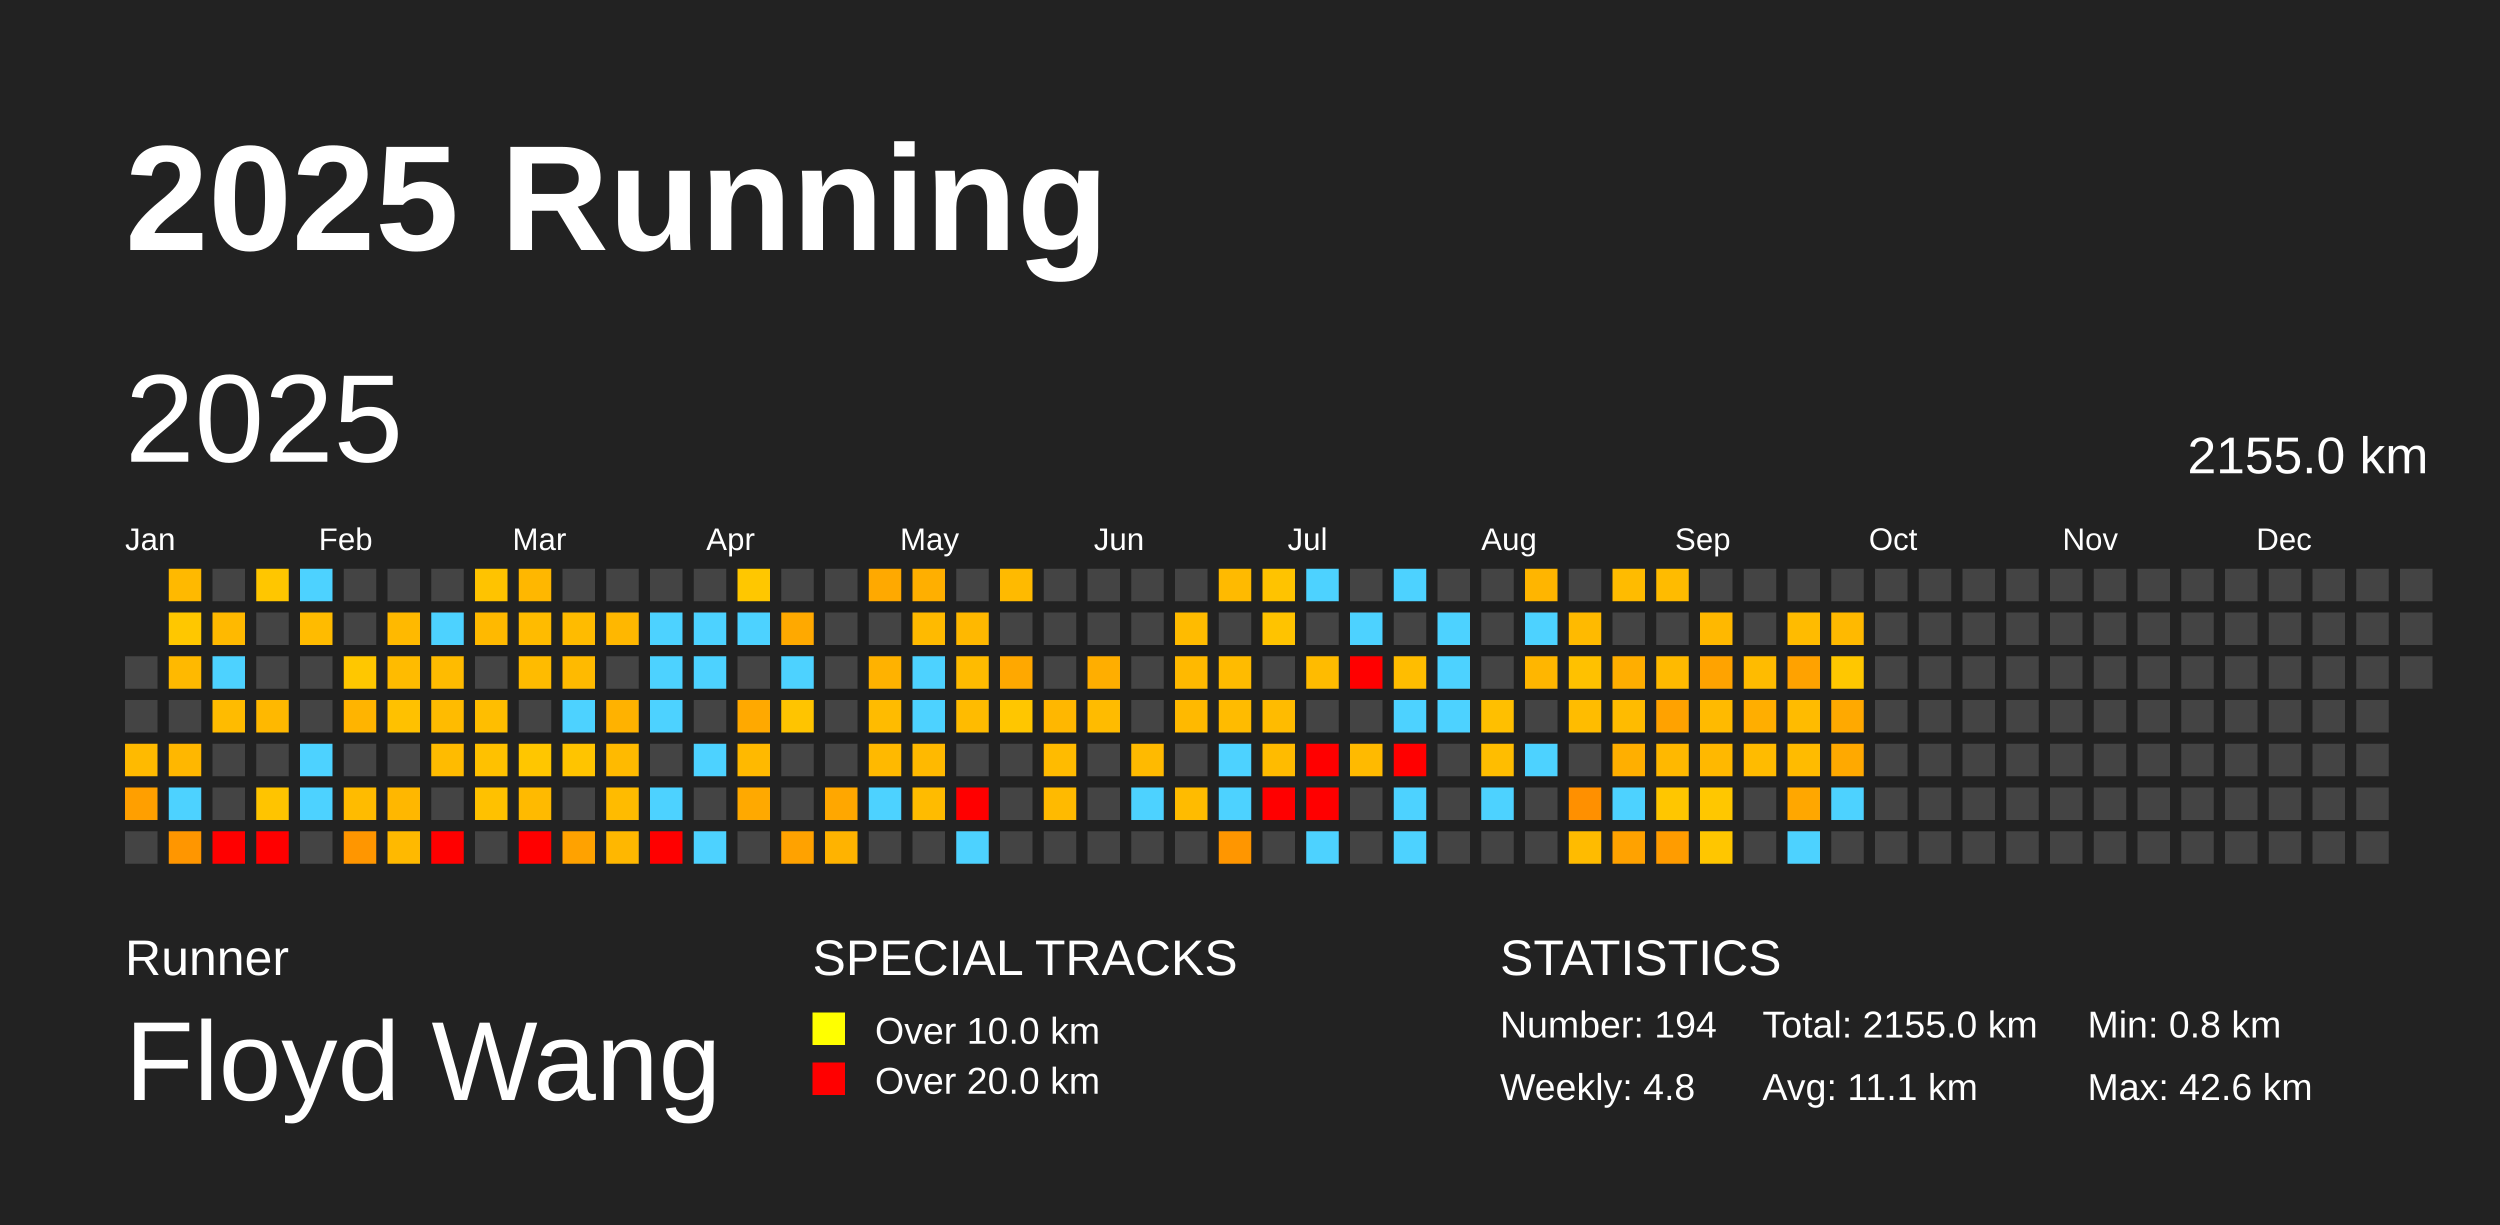
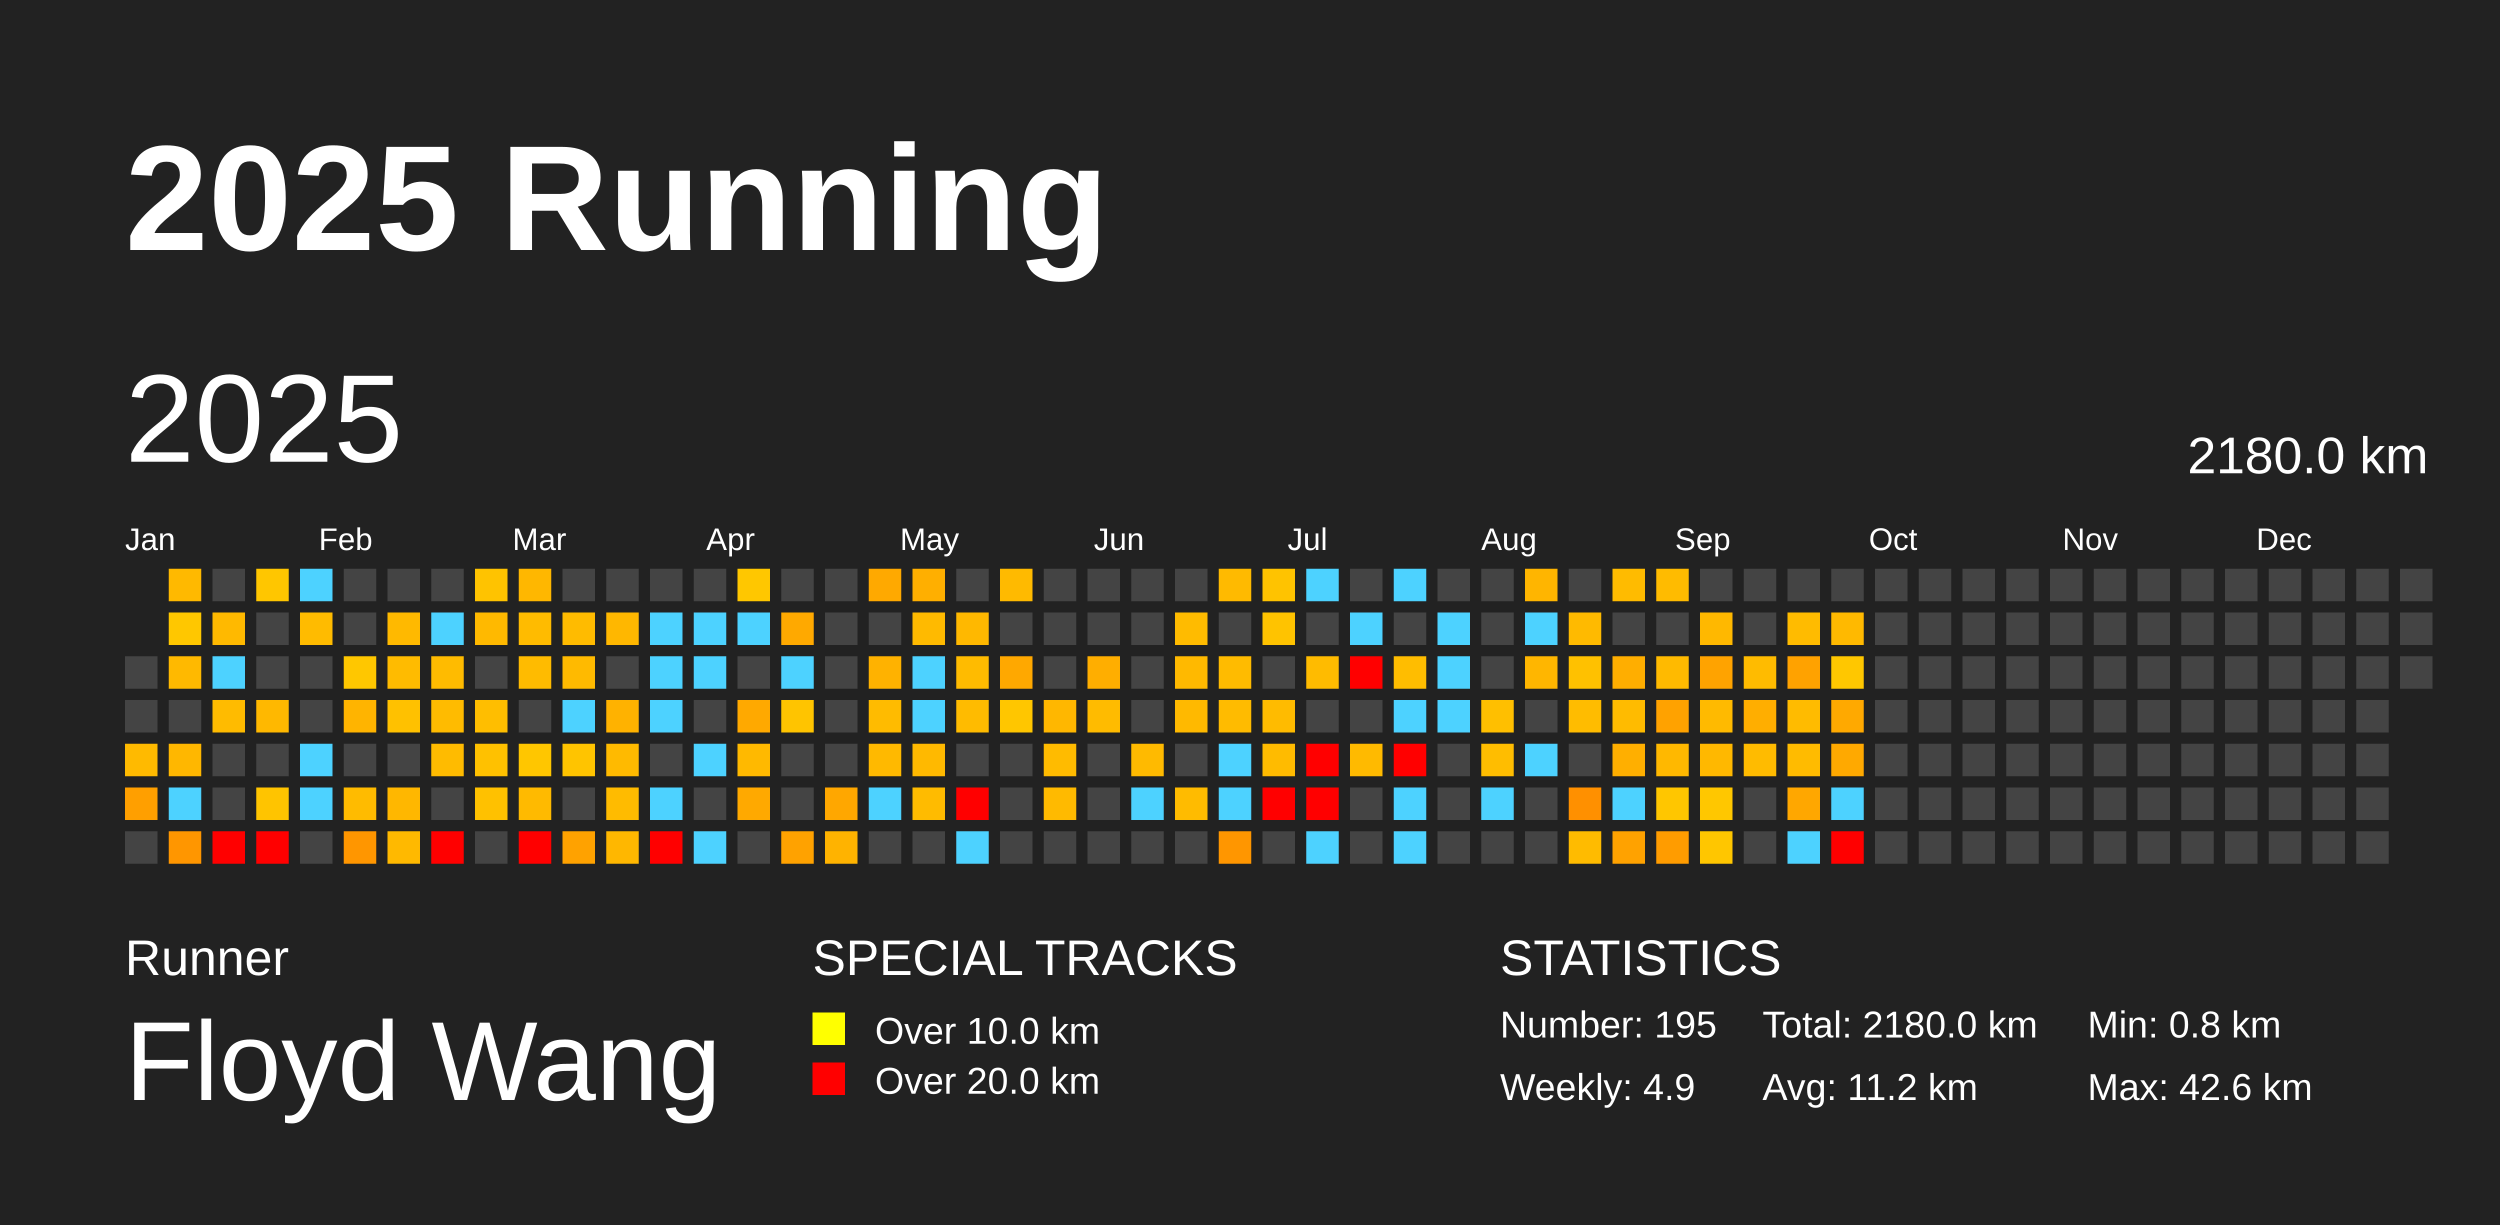
<svg xmlns="http://www.w3.org/2000/svg" baseProfile="full" height="98mm" version="1.1" viewBox="0,0,200,98" width="200mm">
  <defs />
  <rect fill="#222222" height="98" width="200" x="0" y="0" />
  <text fill="#FFFFFF" style="font-size:12px; font-family:Arial; font-weight:bold;" x="10" y="20">2025 Running</text>
  <text fill="#FFFFFF" style="font-size:4px; font-family:Arial" x="10" y="78">Runner</text>
  <text fill="#FFFFFF" style="font-size:9px; font-family:Arial" x="10" y="88">Floyd Wang</text>
  <text fill="#FFFFFF" style="font-size:4px; font-family:Arial" x="65" y="78">SPECIAL TRACKS</text>
  <rect fill="yellow" height="2.6" width="2.6" x="65" y="81" />
  <text fill="#FFFFFF" style="font-size:3px; font-family:Arial" x="70" y="83.5">Over 10.0 km</text>
  <rect fill="red" height="2.6" width="2.6" x="65" y="85" />
  <text fill="#FFFFFF" style="font-size:3px; font-family:Arial" x="70" y="87.5">Over 20.0 km</text>
  <text fill="#FFFFFF" style="font-size:4px; font-family:Arial" x="120" y="78">STATISTICS</text>
-   <text fill="#FFFFFF" style="font-size:3px; font-family:Arial" x="120" y="83">Number: 194</text>
-   <text fill="#FFFFFF" style="font-size:3px; font-family:Arial" x="120" y="88">Weekly: 4.8</text>
-   <text fill="#FFFFFF" style="font-size:3px; font-family:Arial" x="141" y="83">Total: 2155.0 km</text>
-   <text fill="#FFFFFF" style="font-size:3px; font-family:Arial" x="141" y="88">Avg: 11.1 km</text>
+   <text fill="#FFFFFF" style="font-size:3px; font-family:Arial" x="120" y="83">Number: 195</text>
+   <text fill="#FFFFFF" style="font-size:3px; font-family:Arial" x="120" y="88">Weekly: 4.9</text>
+   <text fill="#FFFFFF" style="font-size:3px; font-family:Arial" x="141" y="83">Total: 2180.0 km</text>
+   <text fill="#FFFFFF" style="font-size:3px; font-family:Arial" x="141" y="88">Avg: 11.2 km</text>
  <text fill="#FFFFFF" style="font-size:3px; font-family:Arial" x="167" y="83">Min: 0.8 km</text>
  <text fill="#FFFFFF" style="font-size:3px; font-family:Arial" x="167" y="88">Max: 42.6 km</text>
  <text dominant-baseline="hanging" fill="#FFFFFF" style="font-size:10.0px; font-family:Arial;" x="10" y="30">2025</text>
-   <text dominant-baseline="hanging" fill="#FFFFFF" style="font-size:4.125px; font-family:Arial;" x="175" y="35">2155.0 km</text>
+   <text dominant-baseline="hanging" fill="#FFFFFF" style="font-size:4.125px; font-family:Arial;" x="175" y="35">2180.0 km</text>
  <text fill="#FFFFFF" style="font-size:2.5px; font-family:Arial" x="10.0" y="44">Jan</text>
  <text fill="#FFFFFF" style="font-size:2.5px; font-family:Arial" x="25.5" y="44">Feb</text>
  <text fill="#FFFFFF" style="font-size:2.5px; font-family:Arial" x="41.0" y="44">Mar</text>
  <text fill="#FFFFFF" style="font-size:2.5px; font-family:Arial" x="56.5" y="44">Apr</text>
  <text fill="#FFFFFF" style="font-size:2.5px; font-family:Arial" x="72.0" y="44">May</text>
  <text fill="#FFFFFF" style="font-size:2.5px; font-family:Arial" x="87.5" y="44">Jun</text>
  <text fill="#FFFFFF" style="font-size:2.5px; font-family:Arial" x="103.0" y="44">Jul</text>
  <text fill="#FFFFFF" style="font-size:2.5px; font-family:Arial" x="118.5" y="44">Aug</text>
  <text fill="#FFFFFF" style="font-size:2.5px; font-family:Arial" x="134.0" y="44">Sep</text>
  <text fill="#FFFFFF" style="font-size:2.5px; font-family:Arial" x="149.5" y="44">Oct</text>
  <text fill="#FFFFFF" style="font-size:2.5px; font-family:Arial" x="165.0" y="44">Nov</text>
  <text fill="#FFFFFF" style="font-size:2.5px; font-family:Arial" x="180.5" y="44">Dec</text>
  <rect fill="#444444" height="2.6" width="2.6" x="10.0" y="52.5" />
  <rect fill="#444444" height="2.6" width="2.6" x="10.0" y="56.0" />
  <rect fill="#ffba00" height="2.6" width="2.6" x="10.0" y="59.5" />
  <rect fill="#ff9f00" height="2.6" width="2.6" x="10.0" y="63.0" />
  <rect fill="#444444" height="2.6" width="2.6" x="10.0" y="66.5" />
  <rect fill="#ffb900" height="2.6" width="2.6" x="13.5" y="45.5" />
  <rect fill="#ffc700" height="2.6" width="2.6" x="13.5" y="49.0" />
  <rect fill="#ffb900" height="2.6" width="2.6" x="13.5" y="52.5" />
  <rect fill="#444444" height="2.6" width="2.6" x="13.5" y="56.0" />
  <rect fill="#ffb700" height="2.6" width="2.6" x="13.5" y="59.5" />
  <rect fill="#4dd2ff" height="2.6" width="2.6" x="13.5" y="63.0" />
  <rect fill="#ff9600" height="2.6" width="2.6" x="13.5" y="66.5" />
  <rect fill="#444444" height="2.6" width="2.6" x="17.0" y="45.5" />
  <rect fill="#ffb900" height="2.6" width="2.6" x="17.0" y="49.0" />
  <rect fill="#4dd2ff" height="2.6" width="2.6" x="17.0" y="52.5" />
  <rect fill="#ffbb00" height="2.6" width="2.6" x="17.0" y="56.0" />
  <rect fill="#444444" height="2.6" width="2.6" x="17.0" y="59.5" />
  <rect fill="#444444" height="2.6" width="2.6" x="17.0" y="63.0" />
  <rect fill="red" height="2.6" width="2.6" x="17.0" y="66.5" />
  <rect fill="#ffc600" height="2.6" width="2.6" x="20.5" y="45.5" />
  <rect fill="#444444" height="2.6" width="2.6" x="20.5" y="49.0" />
  <rect fill="#444444" height="2.6" width="2.6" x="20.5" y="52.5" />
  <rect fill="#ffb800" height="2.6" width="2.6" x="20.5" y="56.0" />
  <rect fill="#444444" height="2.6" width="2.6" x="20.5" y="59.5" />
  <rect fill="#ffc400" height="2.6" width="2.6" x="20.5" y="63.0" />
  <rect fill="red" height="2.6" width="2.6" x="20.5" y="66.5" />
  <rect fill="#4dd2ff" height="2.6" width="2.6" x="24.0" y="45.5" />
  <rect fill="#ffbb00" height="2.6" width="2.6" x="24.0" y="49.0" />
  <rect fill="#444444" height="2.6" width="2.6" x="24.0" y="52.5" />
  <rect fill="#444444" height="2.6" width="2.6" x="24.0" y="56.0" />
  <rect fill="#4dd2ff" height="2.6" width="2.6" x="24.0" y="59.5" />
  <rect fill="#4dd2ff" height="2.6" width="2.6" x="24.0" y="63.0" />
  <rect fill="#444444" height="2.6" width="2.6" x="24.0" y="66.5" />
  <rect fill="#444444" height="2.6" width="2.6" x="27.5" y="45.5" />
  <rect fill="#444444" height="2.6" width="2.6" x="27.5" y="49.0" />
  <rect fill="#ffc700" height="2.6" width="2.6" x="27.5" y="52.5" />
  <rect fill="#ffb400" height="2.6" width="2.6" x="27.5" y="56.0" />
  <rect fill="#444444" height="2.6" width="2.6" x="27.5" y="59.5" />
  <rect fill="#ffbb00" height="2.6" width="2.6" x="27.5" y="63.0" />
  <rect fill="#ff9600" height="2.6" width="2.6" x="27.5" y="66.5" />
  <rect fill="#444444" height="2.6" width="2.6" x="31.0" y="45.5" />
  <rect fill="#ffb900" height="2.6" width="2.6" x="31.0" y="49.0" />
  <rect fill="#ffbb00" height="2.6" width="2.6" x="31.0" y="52.5" />
  <rect fill="#ffc100" height="2.6" width="2.6" x="31.0" y="56.0" />
  <rect fill="#444444" height="2.6" width="2.6" x="31.0" y="59.5" />
  <rect fill="#ffb700" height="2.6" width="2.6" x="31.0" y="63.0" />
  <rect fill="#ffb900" height="2.6" width="2.6" x="31.0" y="66.5" />
  <rect fill="#444444" height="2.6" width="2.6" x="34.5" y="45.5" />
  <rect fill="#4dd2ff" height="2.6" width="2.6" x="34.5" y="49.0" />
  <rect fill="#ffbb00" height="2.6" width="2.6" x="34.5" y="52.5" />
  <rect fill="#ffbb00" height="2.6" width="2.6" x="34.5" y="56.0" />
  <rect fill="#ffbb00" height="2.6" width="2.6" x="34.5" y="59.5" />
  <rect fill="#444444" height="2.6" width="2.6" x="34.5" y="63.0" />
  <rect fill="red" height="2.6" width="2.6" x="34.5" y="66.5" />
  <rect fill="#ffc300" height="2.6" width="2.6" x="38.0" y="45.5" />
  <rect fill="#ffb900" height="2.6" width="2.6" x="38.0" y="49.0" />
  <rect fill="#444444" height="2.6" width="2.6" x="38.0" y="52.5" />
  <rect fill="#ffbe00" height="2.6" width="2.6" x="38.0" y="56.0" />
  <rect fill="#ffc100" height="2.6" width="2.6" x="38.0" y="59.5" />
  <rect fill="#ffc100" height="2.6" width="2.6" x="38.0" y="63.0" />
  <rect fill="#444444" height="2.6" width="2.6" x="38.0" y="66.5" />
  <rect fill="#ffb700" height="2.6" width="2.6" x="41.5" y="45.5" />
  <rect fill="#ffbb00" height="2.6" width="2.6" x="41.5" y="49.0" />
  <rect fill="#ffbb00" height="2.6" width="2.6" x="41.5" y="52.5" />
  <rect fill="#444444" height="2.6" width="2.6" x="41.5" y="56.0" />
  <rect fill="#ffc600" height="2.6" width="2.6" x="41.5" y="59.5" />
  <rect fill="#ffba00" height="2.6" width="2.6" x="41.5" y="63.0" />
  <rect fill="red" height="2.6" width="2.6" x="41.5" y="66.5" />
  <rect fill="#444444" height="2.6" width="2.6" x="45.0" y="45.5" />
  <rect fill="#ffbb00" height="2.6" width="2.6" x="45.0" y="49.0" />
  <rect fill="#ffba00" height="2.6" width="2.6" x="45.0" y="52.5" />
  <rect fill="#4dd2ff" height="2.6" width="2.6" x="45.0" y="56.0" />
  <rect fill="#ffc400" height="2.6" width="2.6" x="45.0" y="59.5" />
  <rect fill="#444444" height="2.6" width="2.6" x="45.0" y="63.0" />
  <rect fill="#ffa200" height="2.6" width="2.6" x="45.0" y="66.5" />
  <rect fill="#444444" height="2.6" width="2.6" x="48.5" y="45.5" />
  <rect fill="#ffb700" height="2.6" width="2.6" x="48.5" y="49.0" />
  <rect fill="#444444" height="2.6" width="2.6" x="48.5" y="52.5" />
  <rect fill="#ffb200" height="2.6" width="2.6" x="48.5" y="56.0" />
  <rect fill="#ffba00" height="2.6" width="2.6" x="48.5" y="59.5" />
  <rect fill="#ffbb00" height="2.6" width="2.6" x="48.5" y="63.0" />
  <rect fill="#ffb700" height="2.6" width="2.6" x="48.5" y="66.5" />
  <rect fill="#444444" height="2.6" width="2.6" x="52.0" y="45.5" />
  <rect fill="#4dd2ff" height="2.6" width="2.6" x="52.0" y="49.0" />
  <rect fill="#4dd2ff" height="2.6" width="2.6" x="52.0" y="52.5" />
  <rect fill="#4dd2ff" height="2.6" width="2.6" x="52.0" y="56.0" />
  <rect fill="#444444" height="2.6" width="2.6" x="52.0" y="59.5" />
  <rect fill="#4dd2ff" height="2.6" width="2.6" x="52.0" y="63.0" />
  <rect fill="red" height="2.6" width="2.6" x="52.0" y="66.5" />
  <rect fill="#444444" height="2.6" width="2.6" x="55.5" y="45.5" />
  <rect fill="#4dd2ff" height="2.6" width="2.6" x="55.5" y="49.0" />
  <rect fill="#4dd2ff" height="2.6" width="2.6" x="55.5" y="52.5" />
  <rect fill="#444444" height="2.6" width="2.6" x="55.5" y="56.0" />
  <rect fill="#4dd2ff" height="2.6" width="2.6" x="55.5" y="59.5" />
  <rect fill="#444444" height="2.6" width="2.6" x="55.5" y="63.0" />
  <rect fill="#4dd2ff" height="2.6" width="2.6" x="55.5" y="66.5" />
  <rect fill="#ffc700" height="2.6" width="2.6" x="59.0" y="45.5" />
  <rect fill="#4dd2ff" height="2.6" width="2.6" x="59.0" y="49.0" />
  <rect fill="#444444" height="2.6" width="2.6" x="59.0" y="52.5" />
  <rect fill="#ffa900" height="2.6" width="2.6" x="59.0" y="56.0" />
  <rect fill="#ffb900" height="2.6" width="2.6" x="59.0" y="59.5" />
  <rect fill="#ffa900" height="2.6" width="2.6" x="59.0" y="63.0" />
  <rect fill="#444444" height="2.6" width="2.6" x="59.0" y="66.5" />
  <rect fill="#444444" height="2.6" width="2.6" x="62.5" y="45.5" />
  <rect fill="#ffa900" height="2.6" width="2.6" x="62.5" y="49.0" />
  <rect fill="#4dd2ff" height="2.6" width="2.6" x="62.5" y="52.5" />
  <rect fill="#ffc400" height="2.6" width="2.6" x="62.5" y="56.0" />
  <rect fill="#444444" height="2.6" width="2.6" x="62.5" y="59.5" />
  <rect fill="#444444" height="2.6" width="2.6" x="62.5" y="63.0" />
  <rect fill="#ffa200" height="2.6" width="2.6" x="62.5" y="66.5" />
  <rect fill="#444444" height="2.6" width="2.6" x="66.0" y="45.5" />
  <rect fill="#444444" height="2.6" width="2.6" x="66.0" y="49.0" />
  <rect fill="#444444" height="2.6" width="2.6" x="66.0" y="52.5" />
  <rect fill="#444444" height="2.6" width="2.6" x="66.0" y="56.0" />
  <rect fill="#444444" height="2.6" width="2.6" x="66.0" y="59.5" />
  <rect fill="#ffa700" height="2.6" width="2.6" x="66.0" y="63.0" />
  <rect fill="#ffb300" height="2.6" width="2.6" x="66.0" y="66.5" />
  <rect fill="#ffa900" height="2.6" width="2.6" x="69.5" y="45.5" />
  <rect fill="#444444" height="2.6" width="2.6" x="69.5" y="49.0" />
  <rect fill="#ffb200" height="2.6" width="2.6" x="69.5" y="52.5" />
  <rect fill="#ffbb00" height="2.6" width="2.6" x="69.5" y="56.0" />
  <rect fill="#ffb900" height="2.6" width="2.6" x="69.5" y="59.5" />
  <rect fill="#4dd2ff" height="2.6" width="2.6" x="69.5" y="63.0" />
  <rect fill="#444444" height="2.6" width="2.6" x="69.5" y="66.5" />
  <rect fill="#ffaf00" height="2.6" width="2.6" x="73.0" y="45.5" />
  <rect fill="#ffba00" height="2.6" width="2.6" x="73.0" y="49.0" />
  <rect fill="#4dd2ff" height="2.6" width="2.6" x="73.0" y="52.5" />
  <rect fill="#4dd2ff" height="2.6" width="2.6" x="73.0" y="56.0" />
  <rect fill="#ffb900" height="2.6" width="2.6" x="73.0" y="59.5" />
  <rect fill="#ffbb00" height="2.6" width="2.6" x="73.0" y="63.0" />
  <rect fill="#444444" height="2.6" width="2.6" x="73.0" y="66.5" />
  <rect fill="#444444" height="2.6" width="2.6" x="76.5" y="45.5" />
  <rect fill="#ffb800" height="2.6" width="2.6" x="76.5" y="49.0" />
  <rect fill="#ffbb00" height="2.6" width="2.6" x="76.5" y="52.5" />
  <rect fill="#ffbb00" height="2.6" width="2.6" x="76.5" y="56.0" />
  <rect fill="#444444" height="2.6" width="2.6" x="76.5" y="59.5" />
  <rect fill="red" height="2.6" width="2.6" x="76.5" y="63.0" />
  <rect fill="#4dd2ff" height="2.6" width="2.6" x="76.5" y="66.5" />
  <rect fill="#ffba00" height="2.6" width="2.6" x="80.0" y="45.5" />
  <rect fill="#444444" height="2.6" width="2.6" x="80.0" y="49.0" />
  <rect fill="#ffa800" height="2.6" width="2.6" x="80.0" y="52.5" />
  <rect fill="#ffc600" height="2.6" width="2.6" x="80.0" y="56.0" />
  <rect fill="#444444" height="2.6" width="2.6" x="80.0" y="59.5" />
  <rect fill="#444444" height="2.6" width="2.6" x="80.0" y="63.0" />
  <rect fill="#444444" height="2.6" width="2.6" x="80.0" y="66.5" />
  <rect fill="#444444" height="2.6" width="2.6" x="83.5" y="45.5" />
  <rect fill="#444444" height="2.6" width="2.6" x="83.5" y="49.0" />
  <rect fill="#444444" height="2.6" width="2.6" x="83.5" y="52.5" />
  <rect fill="#ffb700" height="2.6" width="2.6" x="83.5" y="56.0" />
  <rect fill="#ffbb00" height="2.6" width="2.6" x="83.5" y="59.5" />
  <rect fill="#ffba00" height="2.6" width="2.6" x="83.5" y="63.0" />
  <rect fill="#444444" height="2.6" width="2.6" x="83.5" y="66.5" />
  <rect fill="#444444" height="2.6" width="2.6" x="87.0" y="45.5" />
  <rect fill="#444444" height="2.6" width="2.6" x="87.0" y="49.0" />
  <rect fill="#ffae00" height="2.6" width="2.6" x="87.0" y="52.5" />
  <rect fill="#ffbb00" height="2.6" width="2.6" x="87.0" y="56.0" />
  <rect fill="#444444" height="2.6" width="2.6" x="87.0" y="59.5" />
  <rect fill="#444444" height="2.6" width="2.6" x="87.0" y="63.0" />
  <rect fill="#444444" height="2.6" width="2.6" x="87.0" y="66.5" />
  <rect fill="#444444" height="2.6" width="2.6" x="90.5" y="45.5" />
  <rect fill="#444444" height="2.6" width="2.6" x="90.5" y="49.0" />
  <rect fill="#444444" height="2.6" width="2.6" x="90.5" y="52.5" />
  <rect fill="#444444" height="2.6" width="2.6" x="90.5" y="56.0" />
  <rect fill="#ffba00" height="2.6" width="2.6" x="90.5" y="59.5" />
  <rect fill="#4dd2ff" height="2.6" width="2.6" x="90.5" y="63.0" />
  <rect fill="#444444" height="2.6" width="2.6" x="90.5" y="66.5" />
  <rect fill="#444444" height="2.6" width="2.6" x="94.0" y="45.5" />
  <rect fill="#ffbb00" height="2.6" width="2.6" x="94.0" y="49.0" />
  <rect fill="#ffb900" height="2.6" width="2.6" x="94.0" y="52.5" />
  <rect fill="#ffb900" height="2.6" width="2.6" x="94.0" y="56.0" />
  <rect fill="#444444" height="2.6" width="2.6" x="94.0" y="59.5" />
  <rect fill="#ffbb00" height="2.6" width="2.6" x="94.0" y="63.0" />
  <rect fill="#444444" height="2.6" width="2.6" x="94.0" y="66.5" />
  <rect fill="#ffba00" height="2.6" width="2.6" x="97.5" y="45.5" />
  <rect fill="#444444" height="2.6" width="2.6" x="97.5" y="49.0" />
  <rect fill="#ffbb00" height="2.6" width="2.6" x="97.5" y="52.5" />
  <rect fill="#ffbb00" height="2.6" width="2.6" x="97.5" y="56.0" />
  <rect fill="#4dd2ff" height="2.6" width="2.6" x="97.5" y="59.5" />
  <rect fill="#4dd2ff" height="2.6" width="2.6" x="97.5" y="63.0" />
  <rect fill="#ff9600" height="2.6" width="2.6" x="97.5" y="66.5" />
  <rect fill="#ffc300" height="2.6" width="2.6" x="101.0" y="45.5" />
  <rect fill="#ffc300" height="2.6" width="2.6" x="101.0" y="49.0" />
  <rect fill="#444444" height="2.6" width="2.6" x="101.0" y="52.5" />
  <rect fill="#ffbb00" height="2.6" width="2.6" x="101.0" y="56.0" />
  <rect fill="#ffbb00" height="2.6" width="2.6" x="101.0" y="59.5" />
  <rect fill="red" height="2.6" width="2.6" x="101.0" y="63.0" />
  <rect fill="#444444" height="2.6" width="2.6" x="101.0" y="66.5" />
  <rect fill="#4dd2ff" height="2.6" width="2.6" x="104.5" y="45.5" />
  <rect fill="#444444" height="2.6" width="2.6" x="104.5" y="49.0" />
  <rect fill="#ffbb00" height="2.6" width="2.6" x="104.5" y="52.5" />
  <rect fill="#444444" height="2.6" width="2.6" x="104.5" y="56.0" />
  <rect fill="red" height="2.6" width="2.6" x="104.5" y="59.5" />
  <rect fill="red" height="2.6" width="2.6" x="104.5" y="63.0" />
  <rect fill="#4dd2ff" height="2.6" width="2.6" x="104.5" y="66.5" />
  <rect fill="#444444" height="2.6" width="2.6" x="108.0" y="45.5" />
  <rect fill="#4dd2ff" height="2.6" width="2.6" x="108.0" y="49.0" />
  <rect fill="red" height="2.6" width="2.6" x="108.0" y="52.5" />
  <rect fill="#444444" height="2.6" width="2.6" x="108.0" y="56.0" />
  <rect fill="#ffba00" height="2.6" width="2.6" x="108.0" y="59.5" />
  <rect fill="#444444" height="2.6" width="2.6" x="108.0" y="63.0" />
  <rect fill="#444444" height="2.6" width="2.6" x="108.0" y="66.5" />
  <rect fill="#4dd2ff" height="2.6" width="2.6" x="111.5" y="45.5" />
  <rect fill="#444444" height="2.6" width="2.6" x="111.5" y="49.0" />
  <rect fill="#ffbd00" height="2.6" width="2.6" x="111.5" y="52.5" />
  <rect fill="#4dd2ff" height="2.6" width="2.6" x="111.5" y="56.0" />
  <rect fill="red" height="2.6" width="2.6" x="111.5" y="59.5" />
  <rect fill="#4dd2ff" height="2.6" width="2.6" x="111.5" y="63.0" />
  <rect fill="#4dd2ff" height="2.6" width="2.6" x="111.5" y="66.5" />
  <rect fill="#444444" height="2.6" width="2.6" x="115.0" y="45.5" />
  <rect fill="#4dd2ff" height="2.6" width="2.6" x="115.0" y="49.0" />
  <rect fill="#4dd2ff" height="2.6" width="2.6" x="115.0" y="52.5" />
  <rect fill="#4dd2ff" height="2.6" width="2.6" x="115.0" y="56.0" />
  <rect fill="#444444" height="2.6" width="2.6" x="115.0" y="59.5" />
  <rect fill="#444444" height="2.6" width="2.6" x="115.0" y="63.0" />
  <rect fill="#444444" height="2.6" width="2.6" x="115.0" y="66.5" />
  <rect fill="#444444" height="2.6" width="2.6" x="118.5" y="45.5" />
  <rect fill="#444444" height="2.6" width="2.6" x="118.5" y="49.0" />
  <rect fill="#444444" height="2.6" width="2.6" x="118.5" y="52.5" />
  <rect fill="#ffbf00" height="2.6" width="2.6" x="118.5" y="56.0" />
  <rect fill="#ffbd00" height="2.6" width="2.6" x="118.5" y="59.5" />
  <rect fill="#4dd2ff" height="2.6" width="2.6" x="118.5" y="63.0" />
  <rect fill="#444444" height="2.6" width="2.6" x="118.5" y="66.5" />
  <rect fill="#ffb500" height="2.6" width="2.6" x="122.0" y="45.5" />
  <rect fill="#4dd2ff" height="2.6" width="2.6" x="122.0" y="49.0" />
  <rect fill="#ffb600" height="2.6" width="2.6" x="122.0" y="52.5" />
  <rect fill="#444444" height="2.6" width="2.6" x="122.0" y="56.0" />
  <rect fill="#4dd2ff" height="2.6" width="2.6" x="122.0" y="59.5" />
  <rect fill="#444444" height="2.6" width="2.6" x="122.0" y="63.0" />
  <rect fill="#444444" height="2.6" width="2.6" x="122.0" y="66.5" />
  <rect fill="#444444" height="2.6" width="2.6" x="125.5" y="45.5" />
  <rect fill="#ffba00" height="2.6" width="2.6" x="125.5" y="49.0" />
  <rect fill="#ffc100" height="2.6" width="2.6" x="125.5" y="52.5" />
  <rect fill="#ffbc00" height="2.6" width="2.6" x="125.5" y="56.0" />
  <rect fill="#444444" height="2.6" width="2.6" x="125.5" y="59.5" />
  <rect fill="#ff9000" height="2.6" width="2.6" x="125.5" y="63.0" />
  <rect fill="#ffbb00" height="2.6" width="2.6" x="125.5" y="66.5" />
  <rect fill="#ffbb00" height="2.6" width="2.6" x="129.0" y="45.5" />
  <rect fill="#444444" height="2.6" width="2.6" x="129.0" y="49.0" />
  <rect fill="#ffae00" height="2.6" width="2.6" x="129.0" y="52.5" />
  <rect fill="#ffbb00" height="2.6" width="2.6" x="129.0" y="56.0" />
  <rect fill="#ffaf00" height="2.6" width="2.6" x="129.0" y="59.5" />
  <rect fill="#4dd2ff" height="2.6" width="2.6" x="129.0" y="63.0" />
  <rect fill="#ffa200" height="2.6" width="2.6" x="129.0" y="66.5" />
  <rect fill="#ffbb00" height="2.6" width="2.6" x="132.5" y="45.5" />
  <rect fill="#444444" height="2.6" width="2.6" x="132.5" y="49.0" />
  <rect fill="#ffba00" height="2.6" width="2.6" x="132.5" y="52.5" />
  <rect fill="#ffa200" height="2.6" width="2.6" x="132.5" y="56.0" />
  <rect fill="#ffb800" height="2.6" width="2.6" x="132.5" y="59.5" />
  <rect fill="#ffc600" height="2.6" width="2.6" x="132.5" y="63.0" />
  <rect fill="#ff9c00" height="2.6" width="2.6" x="132.5" y="66.5" />
  <rect fill="#444444" height="2.6" width="2.6" x="136.0" y="45.5" />
  <rect fill="#ffb800" height="2.6" width="2.6" x="136.0" y="49.0" />
  <rect fill="#ffa300" height="2.6" width="2.6" x="136.0" y="52.5" />
  <rect fill="#ffba00" height="2.6" width="2.6" x="136.0" y="56.0" />
  <rect fill="#ffb800" height="2.6" width="2.6" x="136.0" y="59.5" />
  <rect fill="#ffc700" height="2.6" width="2.6" x="136.0" y="63.0" />
  <rect fill="#ffc600" height="2.6" width="2.6" x="136.0" y="66.5" />
  <rect fill="#444444" height="2.6" width="2.6" x="139.5" y="45.5" />
  <rect fill="#444444" height="2.6" width="2.6" x="139.5" y="49.0" />
  <rect fill="#ffbb00" height="2.6" width="2.6" x="139.5" y="52.5" />
  <rect fill="#ffae00" height="2.6" width="2.6" x="139.5" y="56.0" />
  <rect fill="#ffbb00" height="2.6" width="2.6" x="139.5" y="59.5" />
  <rect fill="#444444" height="2.6" width="2.6" x="139.5" y="63.0" />
  <rect fill="#444444" height="2.6" width="2.6" x="139.5" y="66.5" />
  <rect fill="#444444" height="2.6" width="2.6" x="143.0" y="45.5" />
  <rect fill="#ffbb00" height="2.6" width="2.6" x="143.0" y="49.0" />
  <rect fill="#ffa200" height="2.6" width="2.6" x="143.0" y="52.5" />
  <rect fill="#ffbb00" height="2.6" width="2.6" x="143.0" y="56.0" />
  <rect fill="#ffbb00" height="2.6" width="2.6" x="143.0" y="59.5" />
  <rect fill="#ffa700" height="2.6" width="2.6" x="143.0" y="63.0" />
  <rect fill="#4dd2ff" height="2.6" width="2.6" x="143.0" y="66.5" />
  <rect fill="#444444" height="2.6" width="2.6" x="146.5" y="45.5" />
  <rect fill="#ffb900" height="2.6" width="2.6" x="146.5" y="49.0" />
  <rect fill="#ffc700" height="2.6" width="2.6" x="146.5" y="52.5" />
  <rect fill="#ffa900" height="2.6" width="2.6" x="146.5" y="56.0" />
  <rect fill="#ffa900" height="2.6" width="2.6" x="146.5" y="59.5" />
  <rect fill="#4dd2ff" height="2.6" width="2.6" x="146.5" y="63.0" />
-   <rect fill="#444444" height="2.6" width="2.6" x="146.5" y="66.5" />
+   <rect fill="red" height="2.6" width="2.6" x="146.5" y="66.5" />
  <rect fill="#444444" height="2.6" width="2.6" x="150.0" y="45.5" />
  <rect fill="#444444" height="2.6" width="2.6" x="150.0" y="49.0" />
  <rect fill="#444444" height="2.6" width="2.6" x="150.0" y="52.5" />
  <rect fill="#444444" height="2.6" width="2.6" x="150.0" y="56.0" />
  <rect fill="#444444" height="2.6" width="2.6" x="150.0" y="59.5" />
  <rect fill="#444444" height="2.6" width="2.6" x="150.0" y="63.0" />
  <rect fill="#444444" height="2.6" width="2.6" x="150.0" y="66.5" />
  <rect fill="#444444" height="2.6" width="2.6" x="153.5" y="45.5" />
  <rect fill="#444444" height="2.6" width="2.6" x="153.5" y="49.0" />
  <rect fill="#444444" height="2.6" width="2.6" x="153.5" y="52.5" />
  <rect fill="#444444" height="2.6" width="2.6" x="153.5" y="56.0" />
  <rect fill="#444444" height="2.6" width="2.6" x="153.5" y="59.5" />
  <rect fill="#444444" height="2.6" width="2.6" x="153.5" y="63.0" />
  <rect fill="#444444" height="2.6" width="2.6" x="153.5" y="66.5" />
  <rect fill="#444444" height="2.6" width="2.6" x="157.0" y="45.5" />
  <rect fill="#444444" height="2.6" width="2.6" x="157.0" y="49.0" />
  <rect fill="#444444" height="2.6" width="2.6" x="157.0" y="52.5" />
  <rect fill="#444444" height="2.6" width="2.6" x="157.0" y="56.0" />
  <rect fill="#444444" height="2.6" width="2.6" x="157.0" y="59.5" />
  <rect fill="#444444" height="2.6" width="2.6" x="157.0" y="63.0" />
  <rect fill="#444444" height="2.6" width="2.6" x="157.0" y="66.5" />
  <rect fill="#444444" height="2.6" width="2.6" x="160.5" y="45.5" />
  <rect fill="#444444" height="2.6" width="2.6" x="160.5" y="49.0" />
  <rect fill="#444444" height="2.6" width="2.6" x="160.5" y="52.5" />
  <rect fill="#444444" height="2.6" width="2.6" x="160.5" y="56.0" />
  <rect fill="#444444" height="2.6" width="2.6" x="160.5" y="59.5" />
  <rect fill="#444444" height="2.6" width="2.6" x="160.5" y="63.0" />
  <rect fill="#444444" height="2.6" width="2.6" x="160.5" y="66.5" />
  <rect fill="#444444" height="2.6" width="2.6" x="164.0" y="45.5" />
  <rect fill="#444444" height="2.6" width="2.6" x="164.0" y="49.0" />
  <rect fill="#444444" height="2.6" width="2.6" x="164.0" y="52.5" />
  <rect fill="#444444" height="2.6" width="2.6" x="164.0" y="56.0" />
  <rect fill="#444444" height="2.6" width="2.6" x="164.0" y="59.5" />
  <rect fill="#444444" height="2.6" width="2.6" x="164.0" y="63.0" />
  <rect fill="#444444" height="2.6" width="2.6" x="164.0" y="66.5" />
  <rect fill="#444444" height="2.6" width="2.6" x="167.5" y="45.5" />
  <rect fill="#444444" height="2.6" width="2.6" x="167.5" y="49.0" />
  <rect fill="#444444" height="2.6" width="2.6" x="167.5" y="52.5" />
  <rect fill="#444444" height="2.6" width="2.6" x="167.5" y="56.0" />
  <rect fill="#444444" height="2.6" width="2.6" x="167.5" y="59.5" />
  <rect fill="#444444" height="2.6" width="2.6" x="167.5" y="63.0" />
  <rect fill="#444444" height="2.6" width="2.6" x="167.5" y="66.5" />
  <rect fill="#444444" height="2.6" width="2.6" x="171.0" y="45.5" />
  <rect fill="#444444" height="2.6" width="2.6" x="171.0" y="49.0" />
  <rect fill="#444444" height="2.6" width="2.6" x="171.0" y="52.5" />
  <rect fill="#444444" height="2.6" width="2.6" x="171.0" y="56.0" />
  <rect fill="#444444" height="2.6" width="2.6" x="171.0" y="59.5" />
  <rect fill="#444444" height="2.6" width="2.6" x="171.0" y="63.0" />
  <rect fill="#444444" height="2.6" width="2.6" x="171.0" y="66.5" />
  <rect fill="#444444" height="2.6" width="2.6" x="174.5" y="45.5" />
  <rect fill="#444444" height="2.6" width="2.6" x="174.5" y="49.0" />
  <rect fill="#444444" height="2.6" width="2.6" x="174.5" y="52.5" />
  <rect fill="#444444" height="2.6" width="2.6" x="174.5" y="56.0" />
  <rect fill="#444444" height="2.6" width="2.6" x="174.5" y="59.5" />
  <rect fill="#444444" height="2.6" width="2.6" x="174.5" y="63.0" />
  <rect fill="#444444" height="2.6" width="2.6" x="174.5" y="66.5" />
  <rect fill="#444444" height="2.6" width="2.6" x="178.0" y="45.5" />
  <rect fill="#444444" height="2.6" width="2.6" x="178.0" y="49.0" />
  <rect fill="#444444" height="2.6" width="2.6" x="178.0" y="52.5" />
  <rect fill="#444444" height="2.6" width="2.6" x="178.0" y="56.0" />
  <rect fill="#444444" height="2.6" width="2.6" x="178.0" y="59.5" />
  <rect fill="#444444" height="2.6" width="2.6" x="178.0" y="63.0" />
  <rect fill="#444444" height="2.6" width="2.6" x="178.0" y="66.5" />
  <rect fill="#444444" height="2.6" width="2.6" x="181.5" y="45.5" />
  <rect fill="#444444" height="2.6" width="2.6" x="181.5" y="49.0" />
  <rect fill="#444444" height="2.6" width="2.6" x="181.5" y="52.5" />
  <rect fill="#444444" height="2.6" width="2.6" x="181.5" y="56.0" />
  <rect fill="#444444" height="2.6" width="2.6" x="181.5" y="59.5" />
  <rect fill="#444444" height="2.6" width="2.6" x="181.5" y="63.0" />
  <rect fill="#444444" height="2.6" width="2.6" x="181.5" y="66.5" />
  <rect fill="#444444" height="2.6" width="2.6" x="185.0" y="45.5" />
  <rect fill="#444444" height="2.6" width="2.6" x="185.0" y="49.0" />
  <rect fill="#444444" height="2.6" width="2.6" x="185.0" y="52.5" />
  <rect fill="#444444" height="2.6" width="2.6" x="185.0" y="56.0" />
  <rect fill="#444444" height="2.6" width="2.6" x="185.0" y="59.5" />
  <rect fill="#444444" height="2.6" width="2.6" x="185.0" y="63.0" />
  <rect fill="#444444" height="2.6" width="2.6" x="185.0" y="66.5" />
  <rect fill="#444444" height="2.6" width="2.6" x="188.5" y="45.5" />
  <rect fill="#444444" height="2.6" width="2.6" x="188.5" y="49.0" />
  <rect fill="#444444" height="2.6" width="2.6" x="188.5" y="52.5" />
  <rect fill="#444444" height="2.6" width="2.6" x="188.5" y="56.0" />
  <rect fill="#444444" height="2.6" width="2.6" x="188.5" y="59.5" />
  <rect fill="#444444" height="2.6" width="2.6" x="188.5" y="63.0" />
  <rect fill="#444444" height="2.6" width="2.6" x="188.5" y="66.5" />
  <rect fill="#444444" height="2.6" width="2.6" x="192.0" y="45.5" />
  <rect fill="#444444" height="2.6" width="2.6" x="192.0" y="49.0" />
  <rect fill="#444444" height="2.6" width="2.6" x="192.0" y="52.5" />
</svg>
